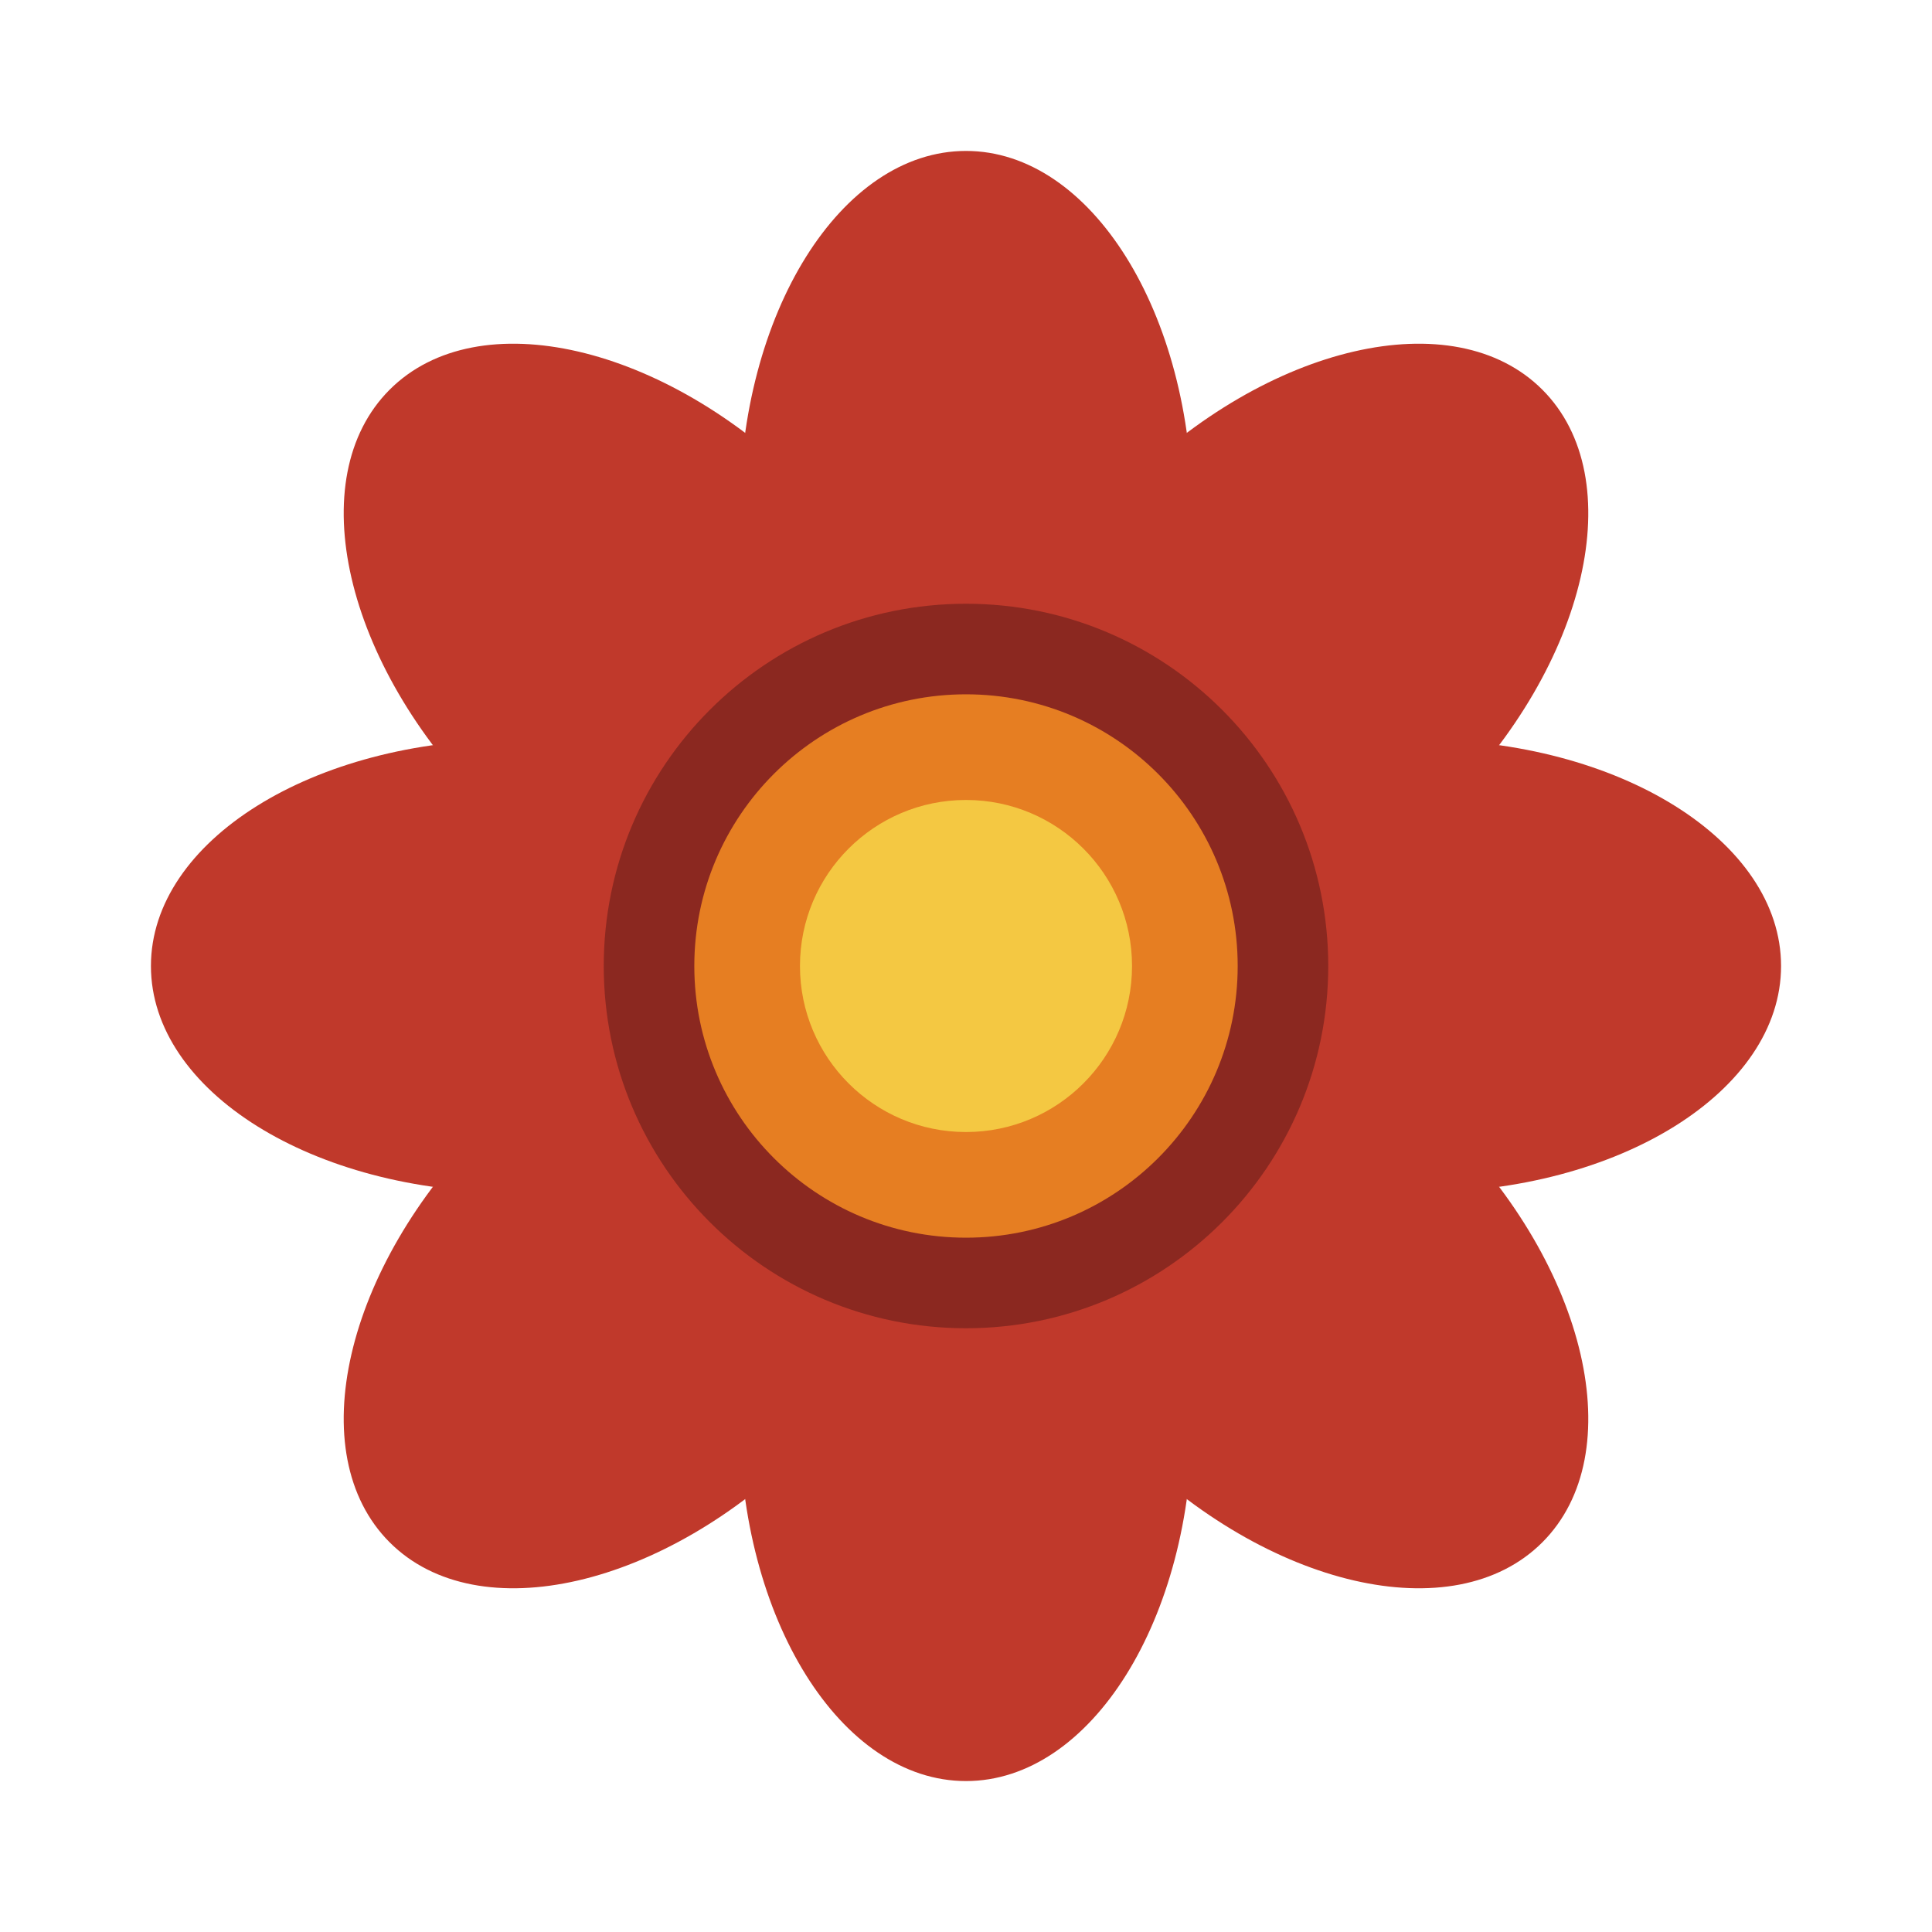
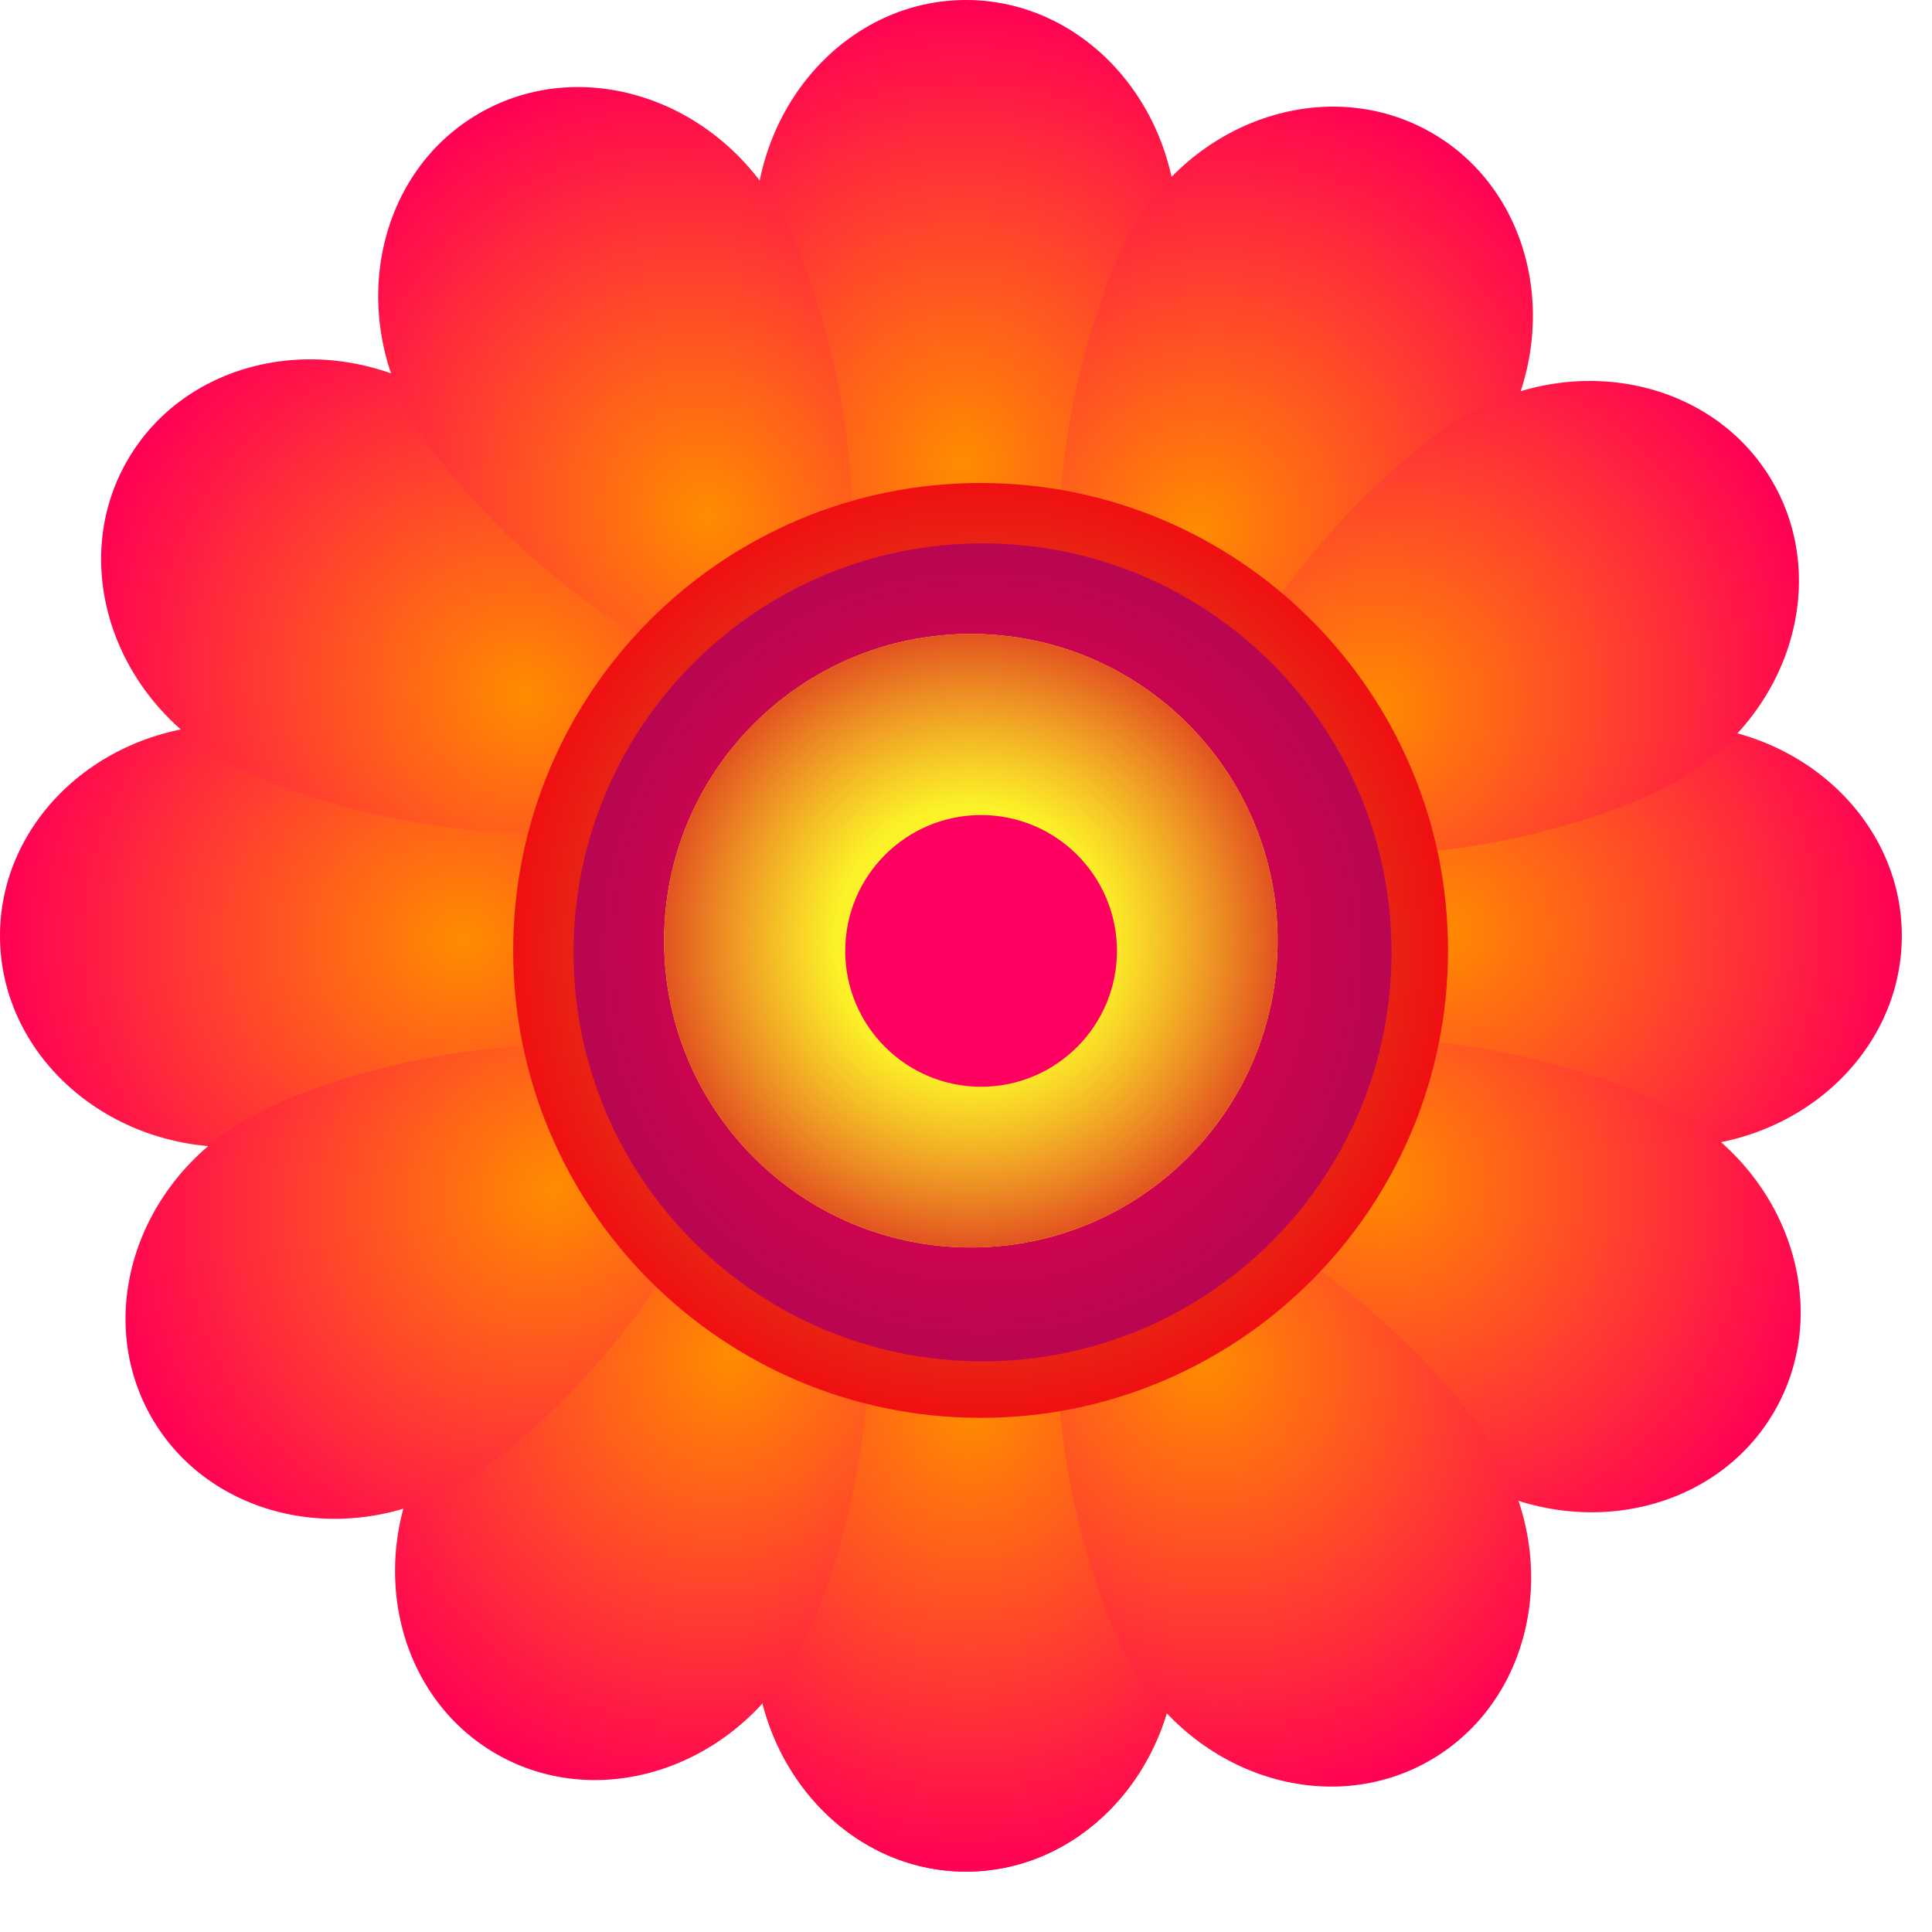
- <svg xmlns="http://www.w3.org/2000/svg" viewBox="0 0 64 64" fill="none">
-   <g transform="translate(32 32)">
-     <ellipse cx="0" cy="-15" rx="7.5" ry="12" fill="#c0392b" />
-     <ellipse cx="0" cy="-15" rx="7.5" ry="12" fill="#c0392b" transform="rotate(45)" />
-     <ellipse cx="0" cy="-15" rx="7.5" ry="12" fill="#c0392b" transform="rotate(90)" />
-     <ellipse cx="0" cy="-15" rx="7.5" ry="12" fill="#c0392b" transform="rotate(135)" />
-     <ellipse cx="0" cy="-15" rx="7.5" ry="12" fill="#c0392b" transform="rotate(180)" />
-     <ellipse cx="0" cy="-15" rx="7.5" ry="12" fill="#c0392b" transform="rotate(225)" />
-     <ellipse cx="0" cy="-15" rx="7.5" ry="12" fill="#c0392b" transform="rotate(270)" />
-     <ellipse cx="0" cy="-15" rx="7.5" ry="12" fill="#c0392b" transform="rotate(315)" />
-   </g>
-   <circle cx="32" cy="32" r="12" fill="#8b2820" />
-   <circle cx="32" cy="32" r="9" fill="#e67e22" />
-   <circle cx="32" cy="32" r="5.5" fill="#f4c842" />
+ <svg xmlns="http://www.w3.org/2000/svg" width="64" height="64" viewBox="0 0 64 64" fill="none">
+   <path d="M32 21C35.866 21 39 11.858 39 7.639C39 3.42 35.866 2.38419e-07 32 2.38419e-07C28.134 2.38419e-07 25 3.42 25 7.639C25 11.858 28.134 21 32 21Z" fill="url(#paint0_radial_4_225)" />
+   <path d="M32 41C28.134 41 25 50.142 25 54.361C25 58.58 28.134 62 32 62C35.866 62 39 58.58 39 54.361C39 50.142 35.866 41 32 41Z" fill="url(#paint1_radial_4_225)" />
+   <path d="M32 41C28.134 41 25 50.142 25 54.361C25 58.58 28.134 62 32 62C35.866 62 39 58.58 39 54.361C39 50.142 35.866 41 32 41Z" fill="url(#paint2_radial_4_225)" />
+   <path d="M42 31C42 34.866 51.142 38 55.361 38C59.58 38 63 34.866 63 31C63 27.134 59.58 24 55.361 24C51.142 24 42 27.134 42 31Z" fill="url(#paint3_radial_4_225)" />
+   <path d="M21 31C21 27.134 11.858 24 7.639 24C3.42 24 1.29576e-07 27.134 8.34742e-08 31C3.73727e-08 34.866 3.42 38 7.639 38C11.858 38 21 34.866 21 31Z" fill="url(#paint4_radial_4_225)" />
+   <path d="M36.933 22.59C40.281 24.523 47.566 18.172 49.676 14.519C51.785 10.865 50.781 6.336 47.433 4.403C44.085 2.47 39.661 3.865 37.551 7.519C35.442 11.172 33.585 20.657 36.933 22.59Z" fill="url(#paint5_radial_4_225)" />
+   <path d="M26.933 39.91C23.585 37.977 16.3 44.328 14.19 47.981C12.081 51.635 13.085 56.164 16.433 58.097C19.781 60.03 24.205 58.635 26.315 54.981C28.424 51.328 30.281 41.843 26.933 39.91Z" fill="url(#paint6_radial_4_225)" />
+   <path d="M40.593 36.25C38.66 39.598 45.011 46.883 48.664 48.993C52.318 51.102 56.847 50.098 58.78 46.75C60.713 43.402 59.318 38.978 55.664 36.868C52.011 34.759 42.526 32.902 40.593 36.25Z" fill="url(#paint7_radial_4_225)" />
+   <path d="M22.407 25.75C24.34 22.402 17.989 15.117 14.336 13.007C10.682 10.898 6.153 11.902 4.22 15.25C2.287 18.598 3.682 23.022 7.336 25.132C10.989 27.241 20.474 29.098 22.407 25.75Z" fill="url(#paint8_radial_4_225)" />
+   <path d="M40.535 26.466C42.468 29.815 51.953 27.957 55.606 25.848C59.26 23.739 60.655 19.315 58.722 15.966C56.789 12.618 52.26 11.614 48.606 13.724C44.953 15.833 38.602 23.119 40.535 26.466Z" fill="url(#paint9_radial_4_225)" />
+   <path d="M23.215 36.467C21.282 33.118 11.797 34.975 8.144 37.085C4.49 39.194 3.095 43.618 5.028 46.967C6.961 50.315 11.49 51.319 15.144 49.209C18.797 47.1 25.148 39.815 23.215 36.467Z" fill="url(#paint10_radial_4_225)" />
+   <path d="M36.875 40.127C33.527 42.06 35.384 51.544 37.493 55.198C39.603 58.852 44.027 60.246 47.375 58.313C50.723 56.38 51.727 51.852 49.618 48.198C47.508 44.544 40.223 38.194 36.875 40.127Z" fill="url(#paint11_radial_4_225)" />
+   <path d="M26.375 21.94C29.723 20.007 27.866 10.523 25.757 6.869C23.647 3.216 19.223 1.821 15.875 3.754C12.527 5.687 11.523 10.216 13.632 13.869C15.742 17.523 23.027 23.873 26.375 21.94Z" fill="url(#paint12_radial_4_225)" />
+   <circle cx="32.484" cy="31.484" r="15.484" fill="url(#paint13_radial_4_225)" />
+   <circle cx="32.548" cy="31.548" r="13.548" fill="url(#paint14_radial_4_225)" />
+   <circle cx="32.161" cy="31.161" r="10.161" fill="#FCF228" />
+   <circle cx="32.161" cy="31.161" r="10.161" fill="url(#paint15_radial_4_225)" />
+   <circle cx="32.5" cy="31.5" r="4.5" fill="#FF0062" />
+   <defs>
+     <radialGradient id="paint0_radial_4_225" cx="0" cy="0" r="1" gradientUnits="userSpaceOnUse" gradientTransform="translate(31.8651 15.3591) rotate(-90) scale(15.3591 14.0747)">
+       <stop stop-color="#FF8C00" />
+       <stop offset="1" stop-color="#FF0055" />
+     </radialGradient>
+     <radialGradient id="paint1_radial_4_225" cx="0" cy="0" r="1" gradientUnits="userSpaceOnUse" gradientTransform="translate(32.1349 46.6409) rotate(90) scale(15.3591 14.0747)">
+       <stop stop-color="#FFE600" />
+       <stop offset="1" stop-color="#FF1800" />
+     </radialGradient>
+     <radialGradient id="paint2_radial_4_225" cx="0" cy="0" r="1" gradientUnits="userSpaceOnUse" gradientTransform="translate(32.1349 46.6409) rotate(90) scale(15.3591 14.0747)">
+       <stop stop-color="#FF8C00" />
+       <stop offset="1" stop-color="#FF0055" />
+     </radialGradient>
+     <radialGradient id="paint3_radial_4_225" cx="0" cy="0" r="1" gradientUnits="userSpaceOnUse" gradientTransform="translate(47.6409 30.8651) scale(15.3591 14.0747)">
+       <stop stop-color="#FF8C00" />
+       <stop offset="1" stop-color="#FF0055" />
+     </radialGradient>
+     <radialGradient id="paint4_radial_4_225" cx="0" cy="0" r="1" gradientUnits="userSpaceOnUse" gradientTransform="translate(15.3591 31.1349) rotate(-180) scale(15.3591 14.0747)">
+       <stop stop-color="#FF8C00" />
+       <stop offset="1" stop-color="#FF0055" />
+     </radialGradient>
+     <radialGradient id="paint5_radial_4_225" cx="0" cy="0" r="1" gradientUnits="userSpaceOnUse" gradientTransform="translate(39.6367 17.6371) rotate(-60) scale(15.3591 14.0747)">
+       <stop stop-color="#FF8C00" />
+       <stop offset="1" stop-color="#FF0055" />
+     </radialGradient>
+     <radialGradient id="paint6_radial_4_225" cx="0" cy="0" r="1" gradientUnits="userSpaceOnUse" gradientTransform="translate(24.2293 44.8629) rotate(120) scale(15.3591 14.0747)">
+       <stop stop-color="#FF8C00" />
+       <stop offset="1" stop-color="#FF0055" />
+     </radialGradient>
+     <radialGradient id="paint7_radial_4_225" cx="0" cy="0" r="1" gradientUnits="userSpaceOnUse" gradientTransform="translate(45.5459 38.9537) rotate(30) scale(15.3591 14.0747)">
+       <stop stop-color="#FF8C00" />
+       <stop offset="1" stop-color="#FF0055" />
+     </radialGradient>
+     <radialGradient id="paint8_radial_4_225" cx="0" cy="0" r="1" gradientUnits="userSpaceOnUse" gradientTransform="translate(17.4541 23.0463) rotate(-150) scale(15.3591 14.0747)">
+       <stop stop-color="#FF8C00" />
+       <stop offset="1" stop-color="#FF0055" />
+     </radialGradient>
+     <radialGradient id="paint9_radial_4_225" cx="0" cy="0" r="1" gradientUnits="userSpaceOnUse" gradientTransform="translate(45.353 23.5293) rotate(-30) scale(15.3591 14.0747)">
+       <stop stop-color="#FF8C00" />
+       <stop offset="1" stop-color="#FF0055" />
+     </radialGradient>
+     <radialGradient id="paint10_radial_4_225" cx="0" cy="0" r="1" gradientUnits="userSpaceOnUse" gradientTransform="translate(18.397 39.4037) rotate(150) scale(15.3591 14.0747)">
+       <stop stop-color="#FF8C00" />
+       <stop offset="1" stop-color="#FF0055" />
+     </radialGradient>
+     <radialGradient id="paint11_radial_4_225" cx="0" cy="0" r="1" gradientUnits="userSpaceOnUse" gradientTransform="translate(39.8122 44.9445) rotate(60) scale(15.3591 14.0747)">
+       <stop stop-color="#FF8C00" />
+       <stop offset="1" stop-color="#FF0055" />
+     </radialGradient>
+     <radialGradient id="paint12_radial_4_225" cx="0" cy="0" r="1" gradientUnits="userSpaceOnUse" gradientTransform="translate(23.4378 17.1225) rotate(-120) scale(15.3591 14.0747)">
+       <stop stop-color="#FF8C00" />
+       <stop offset="1" stop-color="#FF0055" />
+     </radialGradient>
+     <radialGradient id="paint13_radial_4_225" cx="0" cy="0" r="1" gradientUnits="userSpaceOnUse" gradientTransform="translate(32.4839 31.4839) rotate(90) scale(15.4839)">
+       <stop stop-color="#B7AA19" />
+       <stop offset="1" stop-color="#F00F12" />
+     </radialGradient>
+     <radialGradient id="paint14_radial_4_225" cx="0" cy="0" r="1" gradientUnits="userSpaceOnUse" gradientTransform="translate(32.5484 31.5484) rotate(90) scale(13.5484)">
+       <stop offset="0.034" stop-color="#FF0048" />
+       <stop offset="1" stop-color="#B90651" />
+     </radialGradient>
+     <radialGradient id="paint15_radial_4_225" cx="0" cy="0" r="1" gradientUnits="userSpaceOnUse" gradientTransform="translate(32.1613 31.1613) rotate(90) scale(10.1613)">
+       <stop offset="0.438" stop-color="#EB6624" stop-opacity="0" />
+       <stop offset="1" stop-color="#E25320" />
+     </radialGradient>
+   </defs>
</svg>
